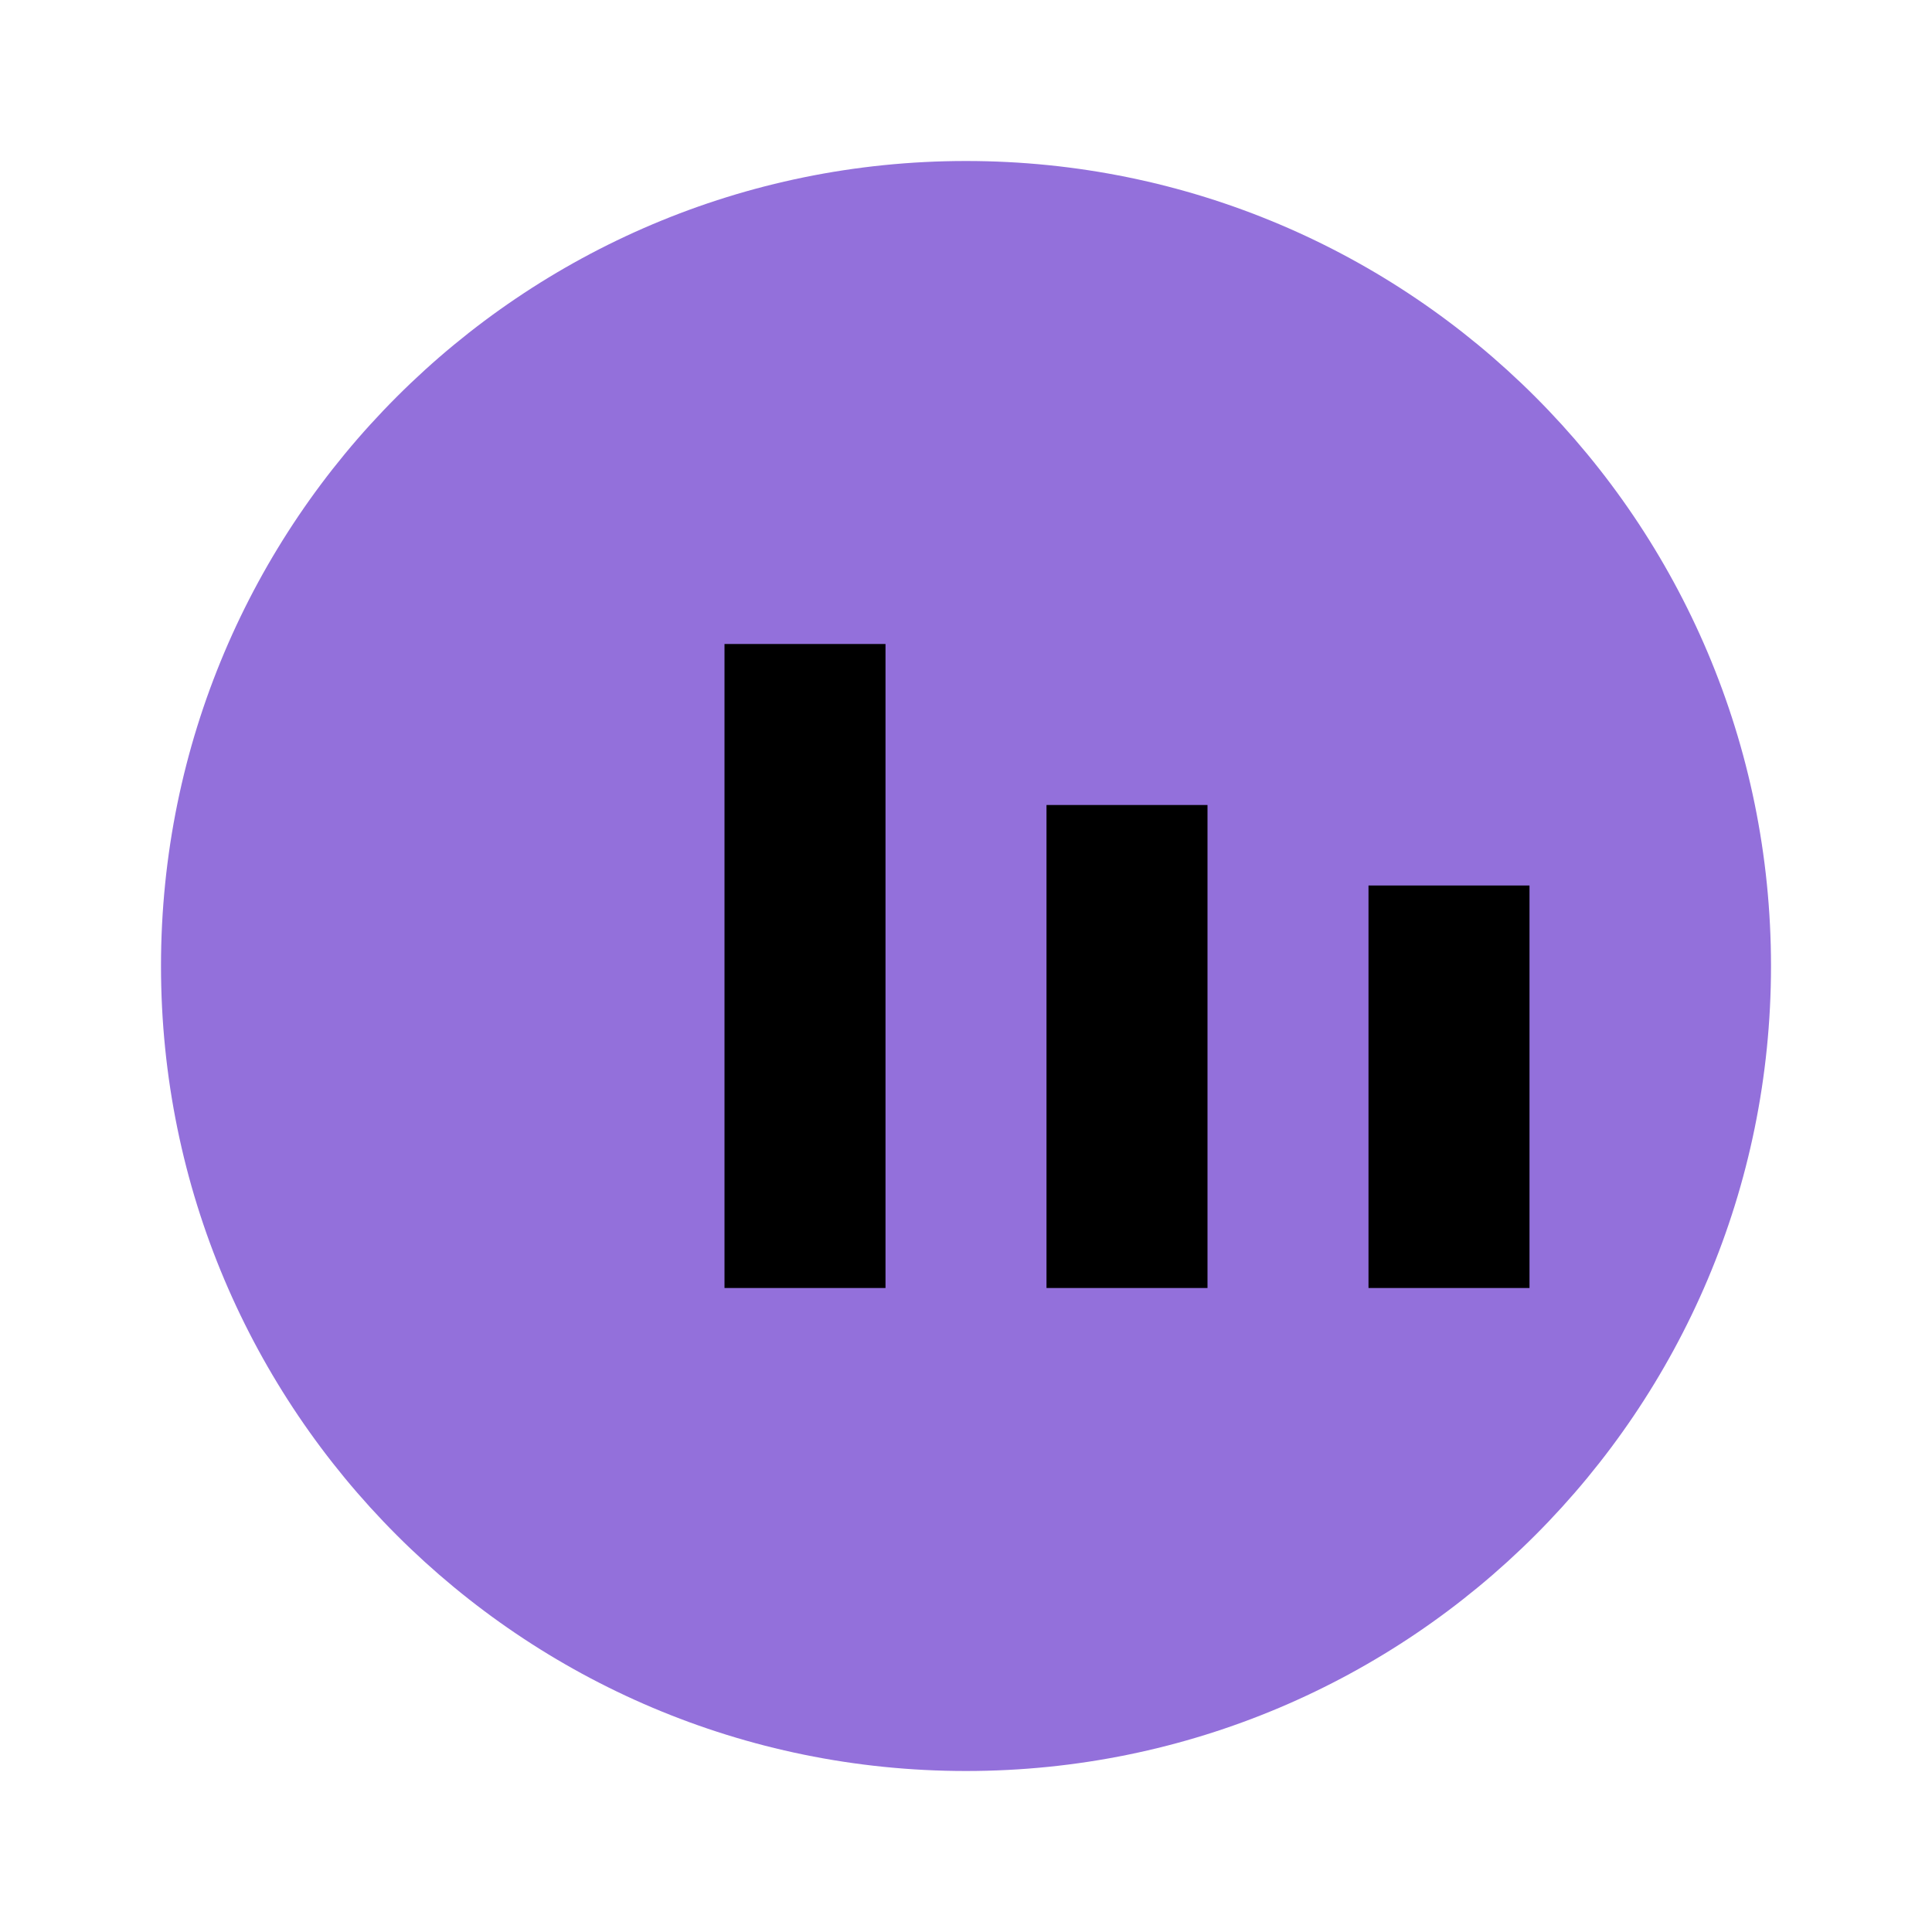
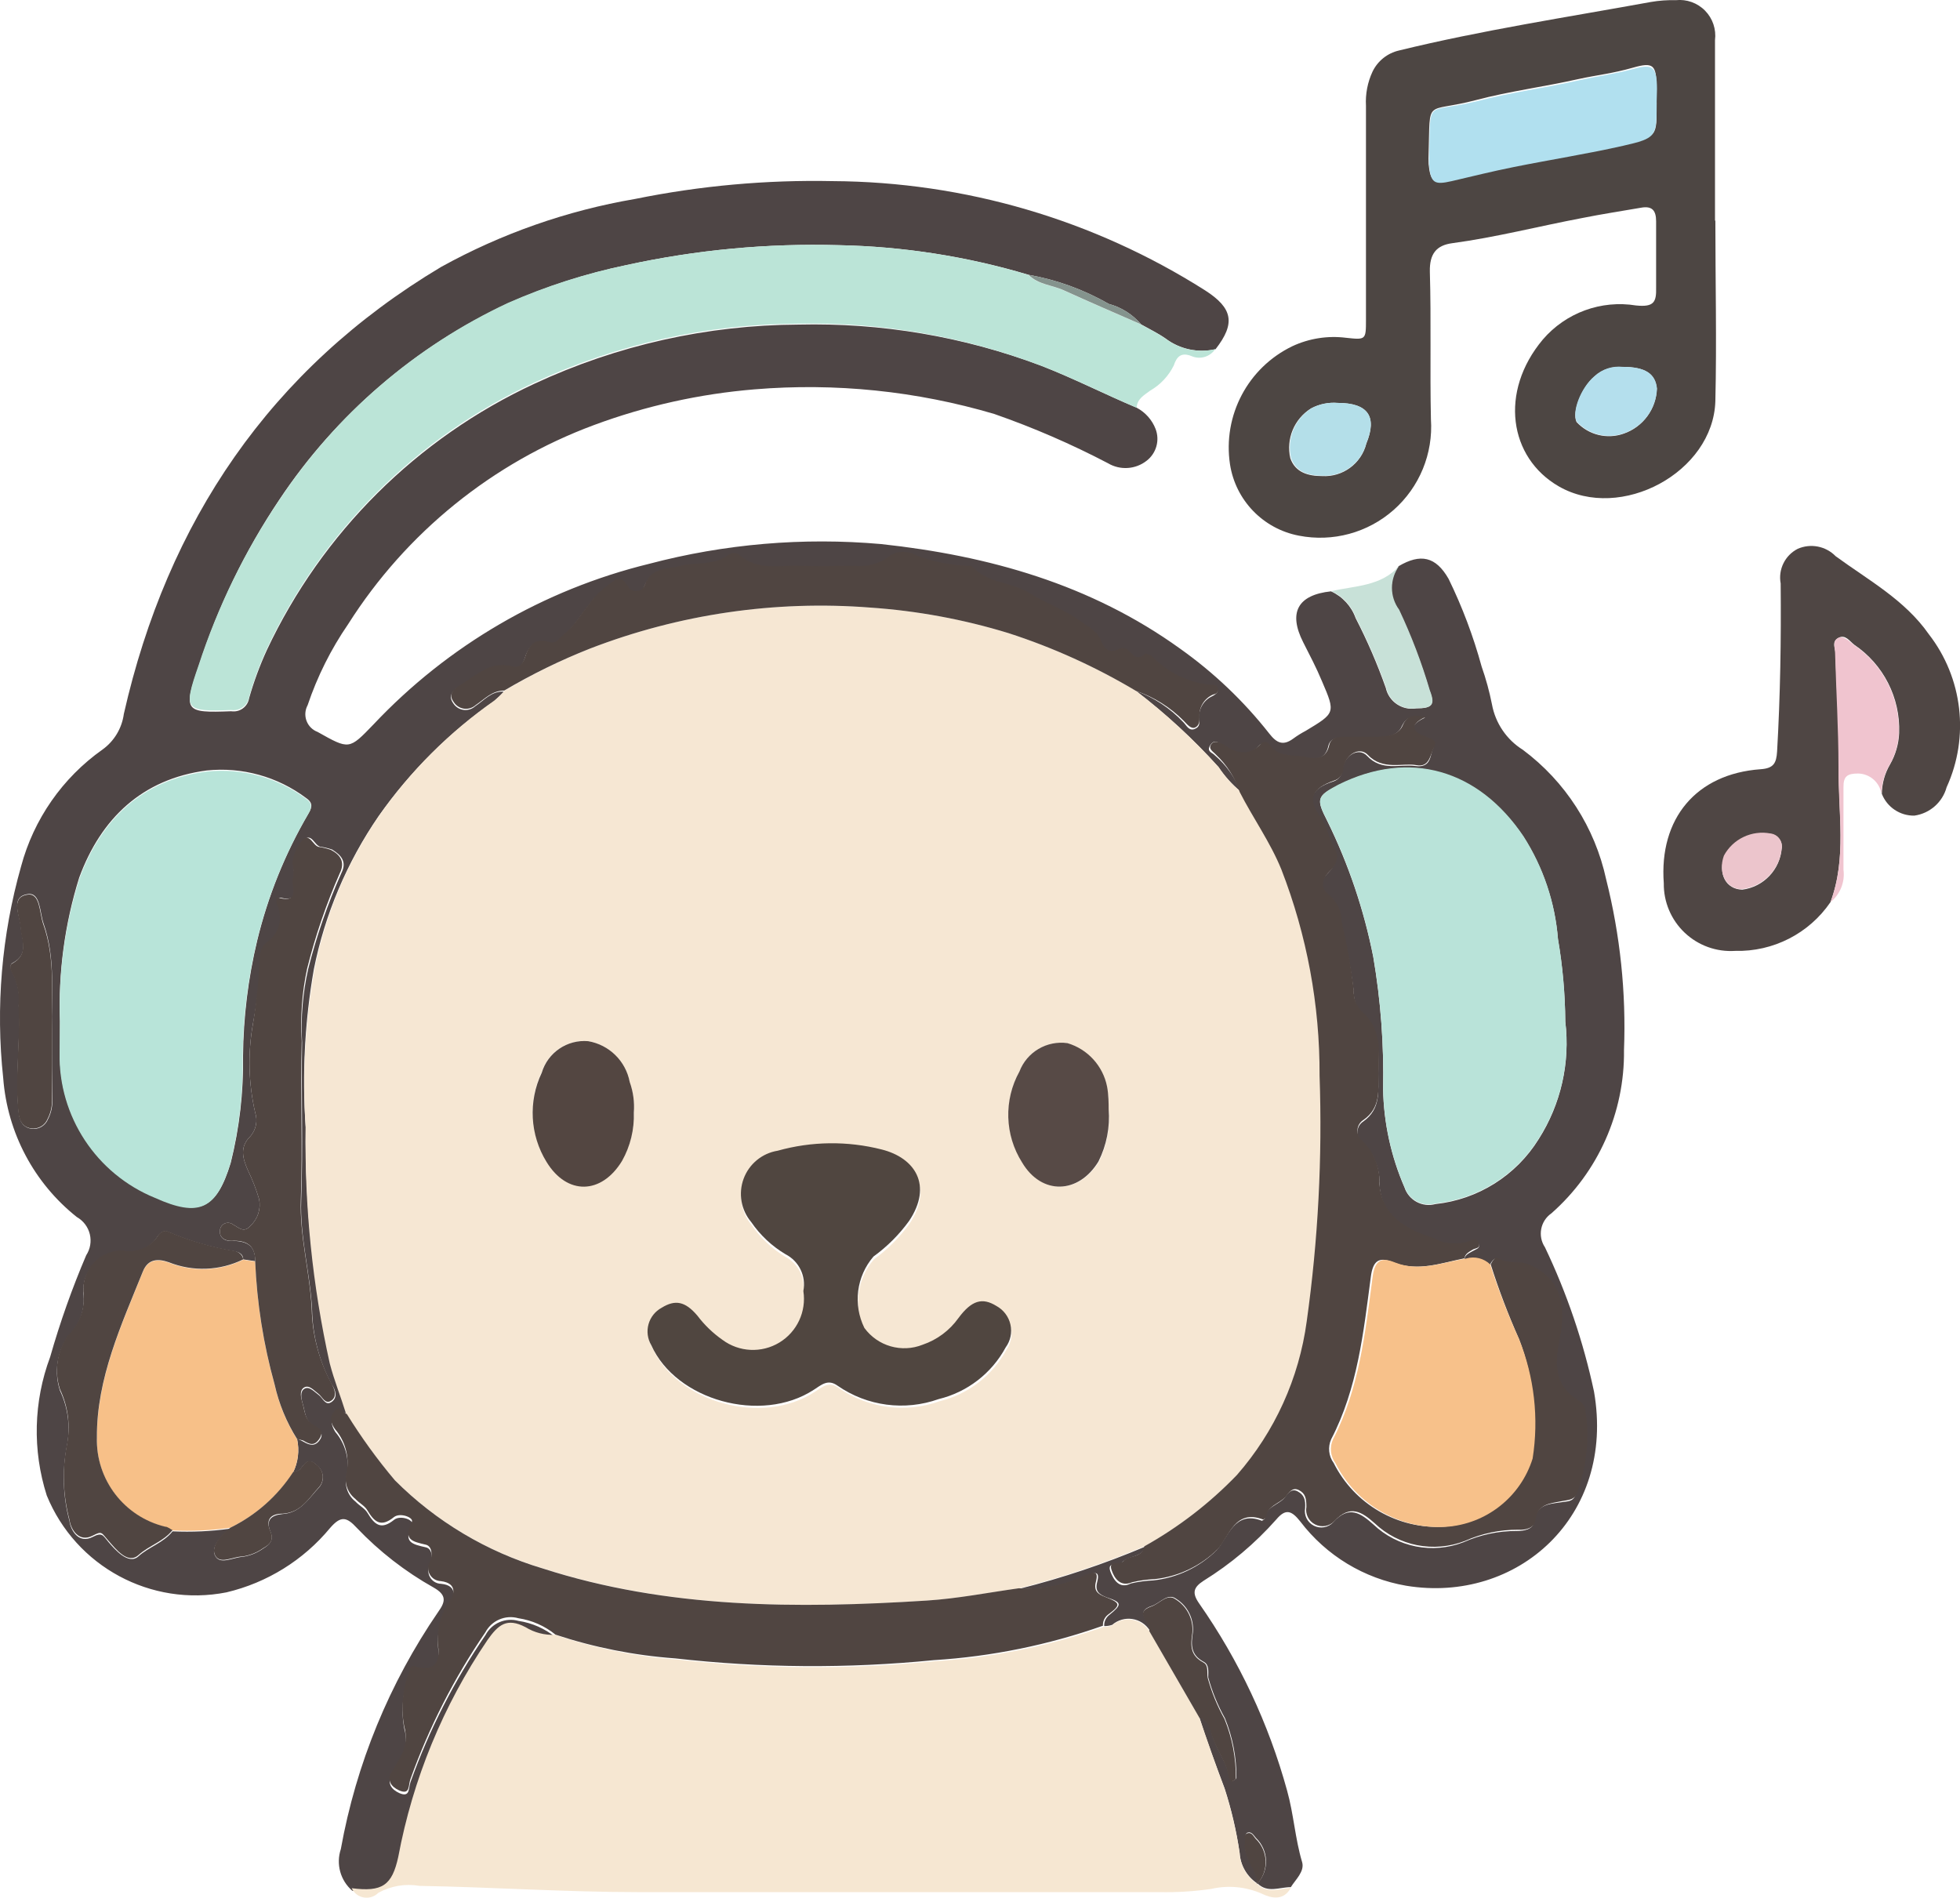
- <svg xmlns="http://www.w3.org/2000/svg" width="48" height="48" fill="none">
-   <circle cx="24" cy="24" r="20" fill="#9370DB" />
-   <path fill="#000" d="M18 32V16h4v16zm8 0V20h4v12zm8 0V22h4v10z" />
+ <svg xmlns="http://www.w3.org/2000/svg" viewBox="0 0 109.84 106.34">
+   <defs>
+     <style>.a{fill:#4e4545;}.b{fill:#f6e7d2;}.c{fill:#4d4643;}.d{fill:#bbe4d7;}.e{fill:#4f4644;}.f{fill:#f0c4cf;}.g{fill:#c8e1d8;}.h{fill:#f6e7d3;}.i{fill:#b8e4d9;}.j{fill:#504541;}.k{fill:#b9e3d9;}.l{fill:#f7c18a;}.m{fill:#f7c088;}.n{fill:#84938d;}.o{fill:#b1e0ef;}.p{fill:#b4dfe9;}.q{fill:#b4dfed;}.r{fill:#ecc5cc;}.s{fill:#504640;}.t{fill:#534641;}.u{fill:#574a46;}</style>
+   </defs>
+   <path class="a" d="M86.57,46.5a2.28,2.28,0,0,1,1.06,1.19,1.55,1.55,0,0,1-.5,1.78,1.92,1.92,0,0,1-2.17.14,47.3,47.3,0,0,0-6.37-2.76,36.68,36.68,0,0,0-13.43-1.38,33.85,33.85,0,0,0-9,2A27.73,27.73,0,0,0,42.38,58.63a18.38,18.38,0,0,0-2.27,4.54,1.06,1.06,0,0,0,.56,1.5c1.78,1,1.76,1,3.13-.42a31.51,31.51,0,0,1,15.44-9,37.88,37.88,0,0,1,13-1.11C78.28,54.79,84,56.4,89,60A24.06,24.06,0,0,1,94,64.76c.42.54.78.7,1.35.28a5.34,5.34,0,0,1,.69-.43c1.66-1,1.68-1,.92-2.77-.31-.75-.69-1.47-1.06-2.2-.84-1.66-.31-2.65,1.56-2.85a2.61,2.61,0,0,1,1.38,1.5,31.37,31.37,0,0,1,1.69,3.91,1.49,1.49,0,0,0,1.7,1.15c.89,0,1.07-.19.75-1a31.21,31.21,0,0,0-1.73-4.52,2.06,2.06,0,0,1,0-2.45c1.22-.72,2.08-.55,2.8.71A28,28,0,0,1,105.9,61a15.45,15.45,0,0,1,.58,2.12,3.81,3.81,0,0,0,1.73,2.55,12.3,12.3,0,0,1,4.67,7.26,33.86,33.86,0,0,1,1,9.57,12,12,0,0,1-4.07,9.15,1.38,1.38,0,0,0-.36,1.9,36.42,36.42,0,0,1,2.75,8.09c1.22,7-4.3,11.9-10.52,10.88a9.47,9.47,0,0,1-5.94-3.6c-.49-.62-.82-.74-1.35-.11a18.35,18.35,0,0,1-4.07,3.43c-.57.37-.66.68-.25,1.27A34,34,0,0,1,95,124c.37,1.32.45,2.7.84,4,.16.53-.38,1-.63,1.41-.64,0-1.3.35-1.87-.21a1.82,1.82,0,0,0-.09-2.55c-.12-.14-.24-.36-.45-.3s-.11.32-.14.49c-.15.9.69,1.51.68,2.37a2.22,2.22,0,0,1-1-1.73,22.38,22.38,0,0,0-.84-3.6c-.5-1.33-1-2.67-1.42-4a1.09,1.09,0,0,1,.67.75c.15.92.84,1.64,1,2.57a.91.91,0,0,0,.17.28c.08-.06.24-.12.24-.19a8.68,8.68,0,0,0-.64-3.34,10.21,10.21,0,0,1-.94-2.3c0-.31.06-.7-.24-.86-.74-.39-.73-.94-.62-1.66a2,2,0,0,0-.94-1.88c-.47-.35-.9.25-1.36.4-1.06.35,0,.92-.12,1.37a1.4,1.4,0,0,0-2.1-.31,1.29,1.29,0,0,1-.45.07.73.73,0,0,1,.27-.61c.74-.6.74-.71-.13-1-.43-.16-.66-.35-.54-.83.18-.68-.12-.57-.59-.4a7.58,7.58,0,0,1-3.72.74,48.33,48.33,0,0,0,7-2.35c-.18.65-.94.47-1.29.89-.18.22-.87-.1-.65.51.17.44.49,1,1.15.66a6.71,6.71,0,0,1,1.25-.17,5.94,5.94,0,0,0,3.55-1.69c.64-.71,1-2.26,2.54-1.65,0,0,.15-.08.16-.13.07-.66.74-.75,1.09-1.14.18-.22.38-.58.75-.38s.45.47.42.94a.92.92,0,0,0,1.57.8c.89-1,1.56-.5,2.25.11a4.81,4.81,0,0,0,5.06,1,7.24,7.24,0,0,1,3-.63c.39,0,.89-.09.95-.51.12-1,.87-1,1.53-1.1.3-.06.62,0,.78-.38a9.31,9.31,0,0,0,.49-4.76.7.7,0,0,0-.32-.46c-1.52-.89-1.38-2.24-1.08-3.67.42-2-.25-3.42-1.8-4-.56-.22-1.19,0-1.72-.37-.1-.08-.3.2-.38.38a1.37,1.37,0,0,0-1.4-.33c0-.27.25-.36.45-.48s.43-.15.36-.38-.38-.19-.57-.09a2.63,2.63,0,0,1-2-.19c-1.45-.46-2.83-1.12-3-3a3.18,3.18,0,0,0-1-2.48.71.71,0,0,1,.09-1.13c1-.71.83-1.71.84-2.7,0-1.22.17-2.46-.93-3.39a1.57,1.57,0,0,1-.44-1.17A31.18,31.18,0,0,0,98,75.35a1.9,1.9,0,0,0-.7-1.5c-.48-.35-.5-.8,0-1.28.31-.32.61-.82.35-1.25-.36-.59-.45-1.29-.86-1.87-.71-1-.44-1.6.78-2a.72.72,0,0,0,.53-.66c.08-.79.9-1.29,1.38-.78.83.88,1.8.45,2.71.57s.81-.62,1-1-.27-.5-.59-.64c-.8-.33-.63-.72.13-1.07-.64-.09-1-.15-1.31.5-.21.49-.84.63-1.42.62s-1.24,0-1.86,0c-.37,0-.74.06-.83.47-.16.75-.73.8-1.26.67-.71-.16-1.57,0-2.1-.71-.14-.2-.36-.13-.5,0-.67.73-1.37.54-2.07,0-.23-.17-.47-.36-.69,0s.12.4.26.56A5,5,0,0,1,92.38,68a6.32,6.32,0,0,1-1.22-1.36,34,34,0,0,0-4.63-4.27,6.89,6.89,0,0,1,2.66,1.76c.17.17.31.51.64.37s.24-.38.24-.61a1.26,1.26,0,0,1,.73-1.22c.13-.06.31-.19.31-.3s-.24-.23-.42-.26a5.28,5.28,0,0,1-3.26-1.58c-.09-.1-.35-.21-.39-.18-.46.45-.7.08-1-.22a.48.48,0,0,0-.55,0c-.48.24-.78-.08-.91-.43-.21-.61-.68-.79-1.15-1.14-.92-.67-2-1-2.9-1.6s-2.37-.56-3.23-1.52c0,0-.15,0-.23,0a9,9,0,0,1-3-.64,1.37,1.37,0,0,0-1.44.14,2.65,2.65,0,0,1-1.85.5c-1,0-2.09,0-3.14,0s-2.34.29-3.33-.6a.54.54,0,0,0-.66,0c-.8.62-1.79.35-2.67.6s-1.61.11-2,1.07a.51.51,0,0,1-.94.07c-.46-.69-.76-.27-1.19,0-1.06.74-1.52,2-2.51,2.8-.24.19-.33.46-.75.32-.69-.25-1.08.13-1.29.78-.11.33-.27.72-.7.6-1.22-.33-2,.47-2.89,1-.38.24-.8.48-.43,1a.81.81,0,0,0,1.22.15c.51-.34.92-.86,1.61-.82a5.9,5.9,0,0,1-.57.55,26.35,26.35,0,0,0-6.46,6.44,23.17,23.17,0,0,0-3.62,8.56A36.53,36.53,0,0,0,40,86.82a56.71,56.71,0,0,0,1.42,13.24c.25,1,.61,1.89.92,2.84-.24-.1-.47-.32-.73,0s-.15.67.05,1a2.88,2.88,0,0,1,.65,2.39,1.41,1.41,0,0,0,.48,1.51c.21.23.52.38.67.63.39.65.75,1,1.5.39.34-.27,1.11,0,1,.27-.51,1,0,1.1.79,1.28.36.09.37.63.23.93a.73.73,0,0,0,.6,1.11c1,.09.71.85.5,1.12a3.7,3.7,0,0,0-.63,2.68c.05.91-.36,1.2-1.24,1-.42-.11-.34.16-.41.33a5.44,5.44,0,0,0-.27,3,2.29,2.29,0,0,1-.12,1.57,10.28,10.28,0,0,1-.53.91c-.38.55-.07.92.37,1.12.62.27.5-.28.63-.63a36.1,36.1,0,0,1,4.2-8.23,1.6,1.6,0,0,1,1.85-.79,4.3,4.3,0,0,1,2.08.92,2.91,2.91,0,0,1-1.66-.43c-1.05-.55-1.53-.13-2.13.72a32.2,32.2,0,0,0-5,12.15c-.35,1.61-.9,2-2.61,1.76a2.17,2.17,0,0,1-.64-2.33,34.23,34.23,0,0,1,5.46-13.3c.41-.57.48-.94-.26-1.36a18.33,18.33,0,0,1-4.3-3.34c-.58-.63-.9-.69-1.5,0a10.74,10.74,0,0,1-5.81,3.61,9,9,0,0,1-10.07-5.43,11.86,11.86,0,0,1,.19-7.76A48.09,48.09,0,0,1,27.7,94a1.51,1.51,0,0,0-.52-2.14,11,11,0,0,1-4.13-7.79,31.23,31.23,0,0,1,1-11.86,11.74,11.74,0,0,1,4.56-6.55,2.94,2.94,0,0,0,1.2-2C32.25,52.9,38,44.34,47.59,38.61A34.49,34.49,0,0,1,58.46,34.8a50.38,50.38,0,0,1,11.08-1A39.35,39.35,0,0,1,90.4,39.92c1.56,1,1.72,1.85.59,3.3a3.39,3.39,0,0,1-2.8-.6c-.43-.3-.91-.53-1.37-.79A3.6,3.6,0,0,0,85,40.68a13.84,13.84,0,0,0-4.49-1.63,39.89,39.89,0,0,0-10.63-1.66A49.28,49.28,0,0,0,58,38.5a33.09,33.09,0,0,0-6.69,2.16,31.26,31.26,0,0,0-12.79,11A37.26,37.26,0,0,0,34,61c-.87,2.52-.78,2.61,1.83,2.51a.88.88,0,0,0,1-.73,18.83,18.83,0,0,1,1-2.71,31,31,0,0,1,15-14.92,35.44,35.44,0,0,1,14.79-3.31A36.2,36.2,0,0,1,81.2,44.14C83,44.84,84.77,45.74,86.57,46.5Zm-47,57.8a3,3,0,0,1,.31.15c.33.19.64.29.91-.1s-.05-.62-.36-.79c-.46-.28-.46-.79-.59-1.22-.08-.27-.18-.7.09-.86s.54.16.79.34.38.64.73.4.24-.66,0-1a9.2,9.2,0,0,1-1.09-4.13c-.1-2.08-.69-4.08-.61-6.18.11-2.94,0-5.9.05-8.84a14.84,14.84,0,0,1,.34-4.11A33.42,33.42,0,0,1,42,72.58c.32-.63,0-1-.52-1.32a3.64,3.64,0,0,0-.67-.16c-.33-.09-.48-.8-.92-.37a2.41,2.41,0,0,0-.52,1.13c-.09.33,0,.7,0,1s.43,1.4-.78,1.1c-.19,0-.17.25-.13.34a1.66,1.66,0,0,1-.54,2.14,1,1,0,0,0-.39.69A33.42,33.42,0,0,1,37.05,81a12.45,12.45,0,0,0,.12,5,1.37,1.37,0,0,1-.26,1.32c-.63.62-.44,1.24-.15,1.91a10.65,10.65,0,0,1,.63,1.62,1.6,1.6,0,0,1-.47,1.48c-.38.45-.66.12-1-.06a.45.45,0,0,0-.72.3c-.06.38.2.64.63.62.81,0,1.36.21,1.34,1.14l-.67-.1c0-.28-.2-.39-.45-.45a16.11,16.11,0,0,1-3.73-1.08c-.27-.15-.52.07-.67.32a1.89,1.89,0,0,1-1.92.78,2.17,2.17,0,0,0-2.19,2.29,2.92,2.92,0,0,1-.88,2.49,3.43,3.43,0,0,0-.43,3,5,5,0,0,1,.38,3.15,9.36,9.36,0,0,0,.15,4.15c.08.58.54,1.29,1.29.91.56-.29.58-.09.9.28s1.11,1.32,1.68.8,1.41-.76,1.91-1.4a17.44,17.44,0,0,0,3.23-.15c-.5.38-1.06,1-.87,1.46.25.62,1,.15,1.56.12a2.66,2.66,0,0,0,1.15-.46c.38-.23.61-.47.42-.94-.29-.68.06-.94.68-1,1-.06,1.48-.9,2.06-1.51a.86.86,0,0,0-.18-1.25c-.44-.42-.65-.06-.9.26-.08.1-.27.12-.4.18A2.85,2.85,0,0,0,39.52,104.3ZM26.23,80.89c0,.58,0,1.16,0,1.74a8.59,8.59,0,0,0,5.34,8.12c2.49,1.12,3.44.65,4.23-1.93a23.2,23.2,0,0,0,.69-6,29,29,0,0,1,.79-6.44,26.35,26.35,0,0,1,2.88-7.14c.25-.41.2-.64-.14-.87a7.92,7.92,0,0,0-5.57-1.54c-3.62.48-5.92,2.69-7.14,6A24.06,24.06,0,0,0,26.23,80.89Zm84.36,0a28.51,28.51,0,0,0-.41-4.6,12.5,12.5,0,0,0-1.93-5.74c-2.52-3.75-6.42-4.89-10.39-2.89-1.21.6-1.23.78-.61,2a30.8,30.8,0,0,1,2.58,7.63,39.11,39.11,0,0,1,.55,7.41,14.48,14.48,0,0,0,1.2,5.5,1.43,1.43,0,0,0,1.73.93,7.78,7.78,0,0,0,5.79-3.64A10,10,0,0,0,110.59,80.9Zm-84.81.43c-.05-1.87.23-3.93-.47-5.92-.22-.61-.16-1.76-.89-1.64-1,.15-.43,1.18-.38,1.86s.48,1.51-.47,2c-.21.12-.06.44.06.64A3.26,3.26,0,0,1,23.92,80c.11,2-.22,4,0,6,.05.5.24.83.71.91a.87.87,0,0,0,.93-.54,2.16,2.16,0,0,0,.24-1.12C25.78,84,25.78,82.75,25.78,81.33Z" transform="translate(-22.87 -23.65)" />
+   <path class="b" d="M90.08,119.91c.47,1.34.92,2.68,1.42,4a22.38,22.38,0,0,1,.84,3.6,2.22,2.22,0,0,0,1,1.73h0c.57.56,1.23.25,1.87.21-.41.74-1.09.59-1.62.33a4.52,4.52,0,0,0-2.84-.27,17.6,17.6,0,0,1-2.89.18c-9.73,0-19.47,0-29.2,0-4.09,0-8.18-.28-12.28-.35a3.52,3.52,0,0,0-2.31.39.92.92,0,0,1-1.49-.26c1.71.22,2.26-.15,2.61-1.76a32.2,32.2,0,0,1,5-12.15c.6-.85,1.08-1.27,2.13-.72a2.91,2.91,0,0,0,1.66.43,27.69,27.69,0,0,0,6.78,1.38,68.72,68.72,0,0,0,14.48.1,35,35,0,0,0,9.49-1.93,1.29,1.29,0,0,0,.45-.07,1.4,1.4,0,0,1,2.1.31Q88.67,117.48,90.08,119.91Z" transform="translate(-22.87 -23.65)" />
+   <path class="c" d="M119,36c0,3.38.08,6.76,0,10.13-.12,4-5.31,6.77-8.77,4.78-2.8-1.61-3.35-5.31-.9-8.23a5.68,5.68,0,0,1,5.23-1.91c1,.1,1.14-.19,1.12-1,0-1.24,0-2.48,0-3.72,0-.61-.23-.87-.84-.76-1.1.19-2.21.36-3.31.58-2.43.46-4.83,1.08-7.28,1.41-.89.12-1.27.6-1.25,1.59.08,2.75,0,5.51.06,8.27a6.22,6.22,0,0,1-7.4,6.53,4.82,4.82,0,0,1-3.86-4,6.3,6.3,0,0,1,3.5-6.62,5.49,5.49,0,0,1,3-.47c1.11.12,1.12.12,1.12-1q0-6,0-12a4,4,0,0,1,.37-1.92,2.19,2.19,0,0,1,1.48-1.18c4.66-1.14,9.4-1.86,14.12-2.72a7.11,7.11,0,0,1,1.39-.1,2,2,0,0,1,2.2,2.24c0,3.38,0,6.76,0,10.13Zm-3.3-6.63v-.81c0-1.26-.16-1.45-1.31-1.12s-2,.41-3.06.64c-1.9.43-3.86.68-5.75,1.18-2.89.76-2.55-.2-2.65,3a5.62,5.62,0,0,0,0,.58c.1,1,.29,1.12,1.27.89,1.16-.27,2.32-.56,3.48-.79,2-.41,4.1-.72,6.12-1.19S115.7,31.32,115.71,29.39ZM97.83,46.23a2.7,2.7,0,0,0-1.49.31,2.6,2.6,0,0,0-1.16,2.79c.28.8,1,1,1.78,1a2.41,2.41,0,0,0,2.48-1.82C100.06,47,99.54,46.23,97.83,46.23Zm16-2a2,2,0,0,0-1.61.52c-.74.64-1.26,2-1,2.55a2.47,2.47,0,0,0,2.65.65,2.76,2.76,0,0,0,1.85-2.51C115.64,44.58,115.06,44.22,113.81,44.21Z" transform="translate(-22.87 -23.65)" />
+   <path class="d" d="M86.57,46.5c-1.8-.76-3.54-1.66-5.37-2.36a36.2,36.2,0,0,0-13.62-2.35A35.44,35.44,0,0,0,52.79,45.1,31,31,0,0,0,37.83,60a18.83,18.83,0,0,0-1,2.71.88.88,0,0,1-1,.73c-2.61.1-2.7,0-1.83-2.51a37.26,37.26,0,0,1,4.56-9.31,31.26,31.26,0,0,1,12.79-11A33.09,33.09,0,0,1,58,38.5a49.28,49.28,0,0,1,11.86-1.11,39.89,39.89,0,0,1,10.63,1.66c.54.56,1.33.57,2,.88,1.43.65,2.87,1.27,4.31,1.9.46.26.94.49,1.37.79a3.39,3.39,0,0,0,2.8.6,1.08,1.08,0,0,1-1.32.39c-.56-.23-.83,0-1,.52a3.32,3.32,0,0,1-1.32,1.41C87,45.79,86.59,46,86.57,46.5Z" transform="translate(-22.87 -23.65)" />
+   <path class="e" d="M125.45,74.21a6.27,6.27,0,0,1-5.34,2.73,3.75,3.75,0,0,1-4-3.79c-.27-3.63,1.82-6.13,5.42-6.39.73-.05.89-.33.93-1,.18-3.13.23-6.27.2-9.41a1.81,1.81,0,0,1,.95-1.94,1.9,1.9,0,0,1,2.13.41c1.83,1.34,3.88,2.45,5.22,4.37a8.34,8.34,0,0,1,1,8.58,2.19,2.19,0,0,1-1.81,1.59,1.92,1.92,0,0,1-1.82-1.22,3.34,3.34,0,0,1,.46-1.65,3.88,3.88,0,0,0,.51-1.76,5.72,5.72,0,0,0-2.52-4.95c-.26-.2-.5-.6-.89-.38s-.17.56-.16.85c.06,2.12.23,4.25.19,6.37C125.87,69.16,126.38,71.73,125.45,74.21Zm-2.73-3a.72.72,0,0,0-.6-.82,2.45,2.45,0,0,0-2.61,1.24c-.38,1,.09,1.86,1,1.88A2.54,2.54,0,0,0,122.72,71.18Z" transform="translate(-22.87 -23.65)" />
+   <path class="f" d="M125.45,74.21c.93-2.48.42-5,.45-7.58,0-2.12-.13-4.25-.19-6.37,0-.29-.16-.68.16-.85s.63.18.89.38a5.72,5.72,0,0,1,2.52,4.95,3.88,3.88,0,0,1-.51,1.76,3.34,3.34,0,0,0-.46,1.65A1.35,1.35,0,0,0,127,67c-.6,0-.83.15-.82.77,0,1.54,0,3.08,0,4.62A2,2,0,0,1,125.45,74.21Z" transform="translate(-22.87 -23.65)" />
+   <path class="g" d="M101.28,55.37a2.06,2.06,0,0,0,0,2.45A31.21,31.21,0,0,1,103,62.34c.32.82.14,1-.75,1a1.49,1.49,0,0,1-1.7-1.15,31.37,31.37,0,0,0-1.69-3.91,2.61,2.61,0,0,0-1.38-1.5C98.81,56.47,100.26,56.52,101.28,55.37Z" transform="translate(-22.87 -23.65)" />
+   <path class="h" d="M87,110.31a48.33,48.33,0,0,1-7,2.35c-1.72.24-3.43.58-5.16.69-7.26.46-14.5.46-21.53-1.8A19.62,19.62,0,0,1,45,106.61a30.78,30.78,0,0,1-2.73-3.71c-.31-1-.67-1.88-.92-2.84A56.71,56.71,0,0,1,40,86.82a36.53,36.53,0,0,1,.51-8.92,23.17,23.17,0,0,1,3.62-8.56,26.35,26.35,0,0,1,6.46-6.44,5.9,5.9,0,0,0,.57-.55A33.85,33.85,0,0,1,55.93,60a35.86,35.86,0,0,1,15.71-2.3,34.52,34.52,0,0,1,7.74,1.43,34.87,34.87,0,0,1,7.15,3.24,34,34,0,0,1,4.63,4.27A6.32,6.32,0,0,0,92.38,68c.75,1.47,1.72,2.82,2.34,4.35A31.5,31.5,0,0,1,96.86,83.9a79.32,79.32,0,0,1-.72,13.77,16.4,16.4,0,0,1-3.91,8.61A22.27,22.27,0,0,1,87,110.31ZM67.89,96a2.86,2.86,0,0,1-4.49,2.86A6.27,6.27,0,0,1,62,97.5c-.7-.8-1.26-.91-2-.44a1.51,1.51,0,0,0-.58,2.1c1.38,3.09,6.16,4.42,9.1,2.5.45-.29.8-.62,1.34-.23a6.25,6.25,0,0,0,5.66.75,5.84,5.84,0,0,0,3.76-2.9A1.58,1.58,0,0,0,78.73,97c-.79-.49-1.39-.34-2.13.68a4.07,4.07,0,0,1-2,1.49,2.77,2.77,0,0,1-3.27-.94,3.66,3.66,0,0,1,.51-4,8.94,8.94,0,0,0,2-2c1.33-2,.33-3.58-1.54-4a11.29,11.29,0,0,0-5.83.07,2.45,2.45,0,0,0-1.48,4,6.11,6.11,0,0,0,1.92,1.8A1.9,1.9,0,0,1,67.89,96Zm-9.5-10a4.12,4.12,0,0,0-.23-1.67A2.86,2.86,0,0,0,55.83,82a2.49,2.49,0,0,0-2.6,1.73,5.23,5.23,0,0,0,.27,5c1.15,1.88,3.08,1.83,4.23-.06A5.16,5.16,0,0,0,58.39,86ZM85,85.81c0-.27,0-.77-.12-1.27a3.19,3.19,0,0,0-2.22-2.43A2.51,2.51,0,0,0,80,83.7a5,5,0,0,0,.18,5.1c1.1,1.85,3.17,1.77,4.28-.06A5.56,5.56,0,0,0,85,85.81Z" transform="translate(-22.87 -23.65)" />
+   <path class="i" d="M26.23,80.89a24.06,24.06,0,0,1,1.09-8c1.22-3.33,3.52-5.54,7.14-6A7.92,7.92,0,0,1,40,68.4c.34.23.39.46.14.87a26.35,26.35,0,0,0-2.88,7.14,29,29,0,0,0-.79,6.44,23.2,23.2,0,0,1-.69,6c-.79,2.58-1.74,3.05-4.23,1.93a8.59,8.59,0,0,1-5.34-8.12C26.21,82.05,26.23,81.47,26.23,80.89Z" transform="translate(-22.87 -23.65)" />
+   <path class="j" d="M87,110.31a22.27,22.27,0,0,0,5.19-4,16.4,16.4,0,0,0,3.91-8.61,79.32,79.32,0,0,0,.72-13.77,31.5,31.5,0,0,0-2.14-11.55c-.62-1.53-1.59-2.88-2.34-4.35A5,5,0,0,0,91,65.93c-.14-.16-.43-.3-.26-.56s.46-.12.69,0c.7.49,1.4.68,2.07,0,.14-.16.36-.23.5,0,.53.76,1.39.55,2.1.71.53.13,1.1.08,1.26-.67.09-.41.46-.47.83-.47.62,0,1.24,0,1.86,0s1.21-.13,1.42-.62c.27-.65.67-.59,1.31-.5-.76.35-.93.74-.13,1.07.32.14.83.2.59.64s-.25,1.14-1,1-1.88.31-2.71-.57c-.48-.51-1.3,0-1.38.78a.72.72,0,0,1-.53.66c-1.22.44-1.49,1-.78,2,.41.58.5,1.28.86,1.87.26.43,0,.93-.35,1.25-.47.48-.45.93,0,1.28a1.9,1.9,0,0,1,.7,1.5,31.18,31.18,0,0,1,.69,3.86,1.57,1.57,0,0,0,.44,1.17c1.1.93,1,2.17.93,3.39,0,1,.17,2-.84,2.7a.71.71,0,0,0-.09,1.13,3.18,3.18,0,0,1,1,2.48c.16,1.84,1.54,2.5,3,3a2.63,2.63,0,0,0,2,.19c.19-.1.47-.23.57.09s-.21.28-.36.38-.42.21-.45.48c-1.31.26-2.61.77-4,.22-.79-.32-1.13-.1-1.25.83-.41,3.11-.74,6.24-2.22,9.09a1.33,1.33,0,0,0,.14,1.33,6.49,6.49,0,0,0,6.18,3.57,5.47,5.47,0,0,0,4.87-3.83A12.65,12.65,0,0,0,108,98.7a40,40,0,0,1-1.59-4.19c.08-.18.28-.46.38-.38.53.39,1.16.15,1.72.37,1.55.61,2.22,2,1.8,4-.3,1.43-.44,2.78,1.08,3.67a.7.7,0,0,1,.32.46,9.31,9.31,0,0,1-.49,4.76c-.16.33-.48.32-.78.38-.66.14-1.41.13-1.53,1.1-.06.42-.56.54-.95.51a7.24,7.24,0,0,0-3,.63,4.81,4.81,0,0,1-5.06-1c-.69-.61-1.36-1.08-2.25-.11a.92.92,0,0,1-1.57-.8c0-.47-.05-.75-.42-.94s-.57.16-.75.38c-.35.39-1,.48-1.09,1.14,0,0-.13.15-.16.13-1.58-.61-1.9.94-2.54,1.65a5.94,5.94,0,0,1-3.55,1.69,6.71,6.71,0,0,0-1.25.17c-.66.29-1-.22-1.15-.66-.22-.61.47-.29.65-.51C86.1,110.78,86.86,111,87,110.31Z" transform="translate(-22.87 -23.65)" />
+   <path class="k" d="M110.59,80.9a10,10,0,0,1-1.49,6.56,7.78,7.78,0,0,1-5.79,3.64,1.43,1.43,0,0,1-1.73-.93,14.48,14.48,0,0,1-1.2-5.5,39.11,39.11,0,0,0-.55-7.41,30.8,30.8,0,0,0-2.58-7.63c-.62-1.18-.6-1.36.61-2,4-2,7.87-.86,10.39,2.89a12.5,12.5,0,0,1,1.93,5.74A28.51,28.51,0,0,1,110.59,80.9Z" transform="translate(-22.87 -23.65)" />
+   <path class="j" d="M42.31,102.9A30.78,30.78,0,0,0,45,106.61a19.62,19.62,0,0,0,8.28,4.94c7,2.26,14.27,2.26,21.53,1.8,1.73-.11,3.44-.45,5.16-.69a7.58,7.58,0,0,0,3.72-.74c.47-.17.77-.28.59.4-.12.48.11.67.54.83.87.34.87.45.13,1a.73.73,0,0,0-.27.61,35,35,0,0,1-9.49,1.93,68.72,68.72,0,0,1-14.48-.1A27.69,27.69,0,0,1,54,115.26a4.3,4.3,0,0,0-2.08-.92,1.6,1.6,0,0,0-1.85.79,36.1,36.1,0,0,0-4.2,8.23c-.13.35,0,.9-.63.63-.44-.2-.75-.57-.37-1.12a10.28,10.28,0,0,0,.53-.91,2.29,2.29,0,0,0,.12-1.57,5.44,5.44,0,0,1,.27-3c.07-.17,0-.44.41-.33.88.22,1.29-.07,1.24-1a3.7,3.7,0,0,1,.63-2.68c.21-.27.5-1-.5-1.12a.73.73,0,0,1-.6-1.11c.14-.3.13-.84-.23-.93-.75-.18-1.3-.26-.79-1.28.12-.24-.65-.54-1-.27-.75.61-1.11.26-1.5-.39-.15-.25-.46-.4-.67-.63a1.41,1.41,0,0,1-.48-1.51,2.88,2.88,0,0,0-.65-2.39c-.2-.28-.36-.62-.05-1S42.07,102.8,42.31,102.9Z" transform="translate(-22.87 -23.65)" />
+   <path class="l" d="M106.38,94.51A40,40,0,0,0,108,98.7a12.65,12.65,0,0,1,.76,6.69,5.47,5.47,0,0,1-4.87,3.83,6.49,6.49,0,0,1-6.18-3.57,1.33,1.33,0,0,1-.14-1.33c1.48-2.85,1.81-6,2.22-9.09.12-.93.46-1.15,1.25-.83,1.36.55,2.66,0,4-.22A1.37,1.37,0,0,1,106.38,94.51Z" transform="translate(-22.87 -23.65)" />
+   <path class="m" d="M35.77,109.27a17.44,17.44,0,0,1-3.23.15c-.14-.06-.27-.14-.41-.19a5,5,0,0,1-3.83-5c0-3.35,1.37-6.3,2.58-9.31.29-.71.85-.72,1.45-.51a5.14,5.14,0,0,0,4.17-.16l.67.1a30.45,30.45,0,0,0,1.09,6.91,9.71,9.71,0,0,0,1.26,3.06,2.85,2.85,0,0,1-.23,1.86A8.81,8.81,0,0,1,35.77,109.27Z" transform="translate(-22.87 -23.65)" />
+   <path class="j" d="M86.53,62.37a34.87,34.87,0,0,0-7.15-3.24,34.52,34.52,0,0,0-7.74-1.43A35.86,35.86,0,0,0,55.93,60a33.85,33.85,0,0,0-4.8,2.35c-.69,0-1.1.48-1.61.82A.81.81,0,0,1,48.3,63c-.37-.5.05-.74.43-1,.89-.55,1.67-1.35,2.89-1,.43.12.59-.27.7-.6.21-.65.6-1,1.29-.78.42.14.51-.13.75-.32,1-.79,1.45-2.06,2.51-2.8.43-.31.73-.73,1.19,0a.51.51,0,0,0,.94-.07c.38-1,1.23-.86,2-1.07s1.87,0,2.67-.6a.54.54,0,0,1,.66,0c1,.89,2.2.56,3.33.6s2.1,0,3.14,0a2.65,2.65,0,0,0,1.85-.5,1.37,1.37,0,0,1,1.44-.14,9,9,0,0,0,3,.64c.08,0,.19,0,.23,0,.86,1,2.2.88,3.23,1.52s2,.93,2.9,1.6c.47.35.94.53,1.15,1.14.13.35.43.67.91.43a.48.48,0,0,1,.55,0c.3.3.54.67,1,.22,0,0,.3.08.39.18a5.28,5.28,0,0,0,3.26,1.58c.18,0,.43,0,.42.26s-.18.24-.31.3a1.26,1.26,0,0,0-.73,1.22c0,.23,0,.5-.24.61s-.47-.2-.64-.37A6.89,6.89,0,0,0,86.53,62.37Z" transform="translate(-22.87 -23.65)" />
+   <path class="j" d="M39.52,104.3a9.71,9.71,0,0,1-1.26-3.06,30.45,30.45,0,0,1-1.09-6.91c0-.93-.53-1.18-1.34-1.14-.43,0-.69-.24-.63-.62a.45.45,0,0,1,.72-.3c.34.18.62.51,1,.06a1.6,1.6,0,0,0,.47-1.48,10.65,10.65,0,0,0-.63-1.62c-.29-.67-.48-1.29.15-1.91A1.37,1.37,0,0,0,37.17,86a12.45,12.45,0,0,1-.12-5,33.42,33.42,0,0,0,.39-3.86,1,1,0,0,1,.39-.69,1.66,1.66,0,0,0,.54-2.14c0-.09-.06-.39.13-.34,1.21.3.68-.65.78-1.1s-.05-.71,0-1a2.41,2.41,0,0,1,.52-1.13c.44-.43.59.28.92.37a3.64,3.64,0,0,1,.67.16c.55.27.84.69.52,1.32a33.42,33.42,0,0,0-1.83,5.35A14.84,14.84,0,0,0,39.78,82c-.08,2.94.06,5.9-.05,8.84-.08,2.1.51,4.1.61,6.18a9.2,9.2,0,0,0,1.09,4.13c.21.37.34.77,0,1s-.5-.23-.73-.4-.51-.51-.79-.34-.17.59-.09.86c.13.43.13.94.59,1.22.31.17.66.33.36.79s-.58.29-.91.1A3,3,0,0,0,39.52,104.3Z" transform="translate(-22.87 -23.65)" />
+   <path class="j" d="M36.5,94.23a5.14,5.14,0,0,1-4.17.16c-.6-.21-1.16-.2-1.45.51-1.21,3-2.6,6-2.58,9.31a5,5,0,0,0,3.83,5c.14,0,.27.13.41.19-.5.64-1.31.86-1.91,1.4s-1.27-.34-1.68-.8-.34-.57-.9-.28c-.75.38-1.21-.33-1.29-.91a9.36,9.36,0,0,1-.15-4.15,5,5,0,0,0-.38-3.15,3.43,3.43,0,0,1,.43-3,2.92,2.92,0,0,0,.88-2.49,2.17,2.17,0,0,1,2.19-2.29A1.89,1.89,0,0,0,31.65,93c.15-.25.4-.47.67-.32a16.11,16.11,0,0,0,3.73,1.08C36.3,93.84,36.47,94,36.5,94.23Z" transform="translate(-22.87 -23.65)" />
+   <path class="j" d="M25.78,81.33c0,1.42,0,2.66,0,3.9a2.16,2.16,0,0,1-.24,1.12.87.87,0,0,1-.93.54c-.47-.08-.66-.41-.71-.91-.21-2,.12-4,0-6a3.26,3.26,0,0,0-.29-1.69c-.12-.2-.27-.52-.06-.64.95-.52.52-1.3.47-2s-.58-1.71.38-1.86c.73-.12.67,1,.89,1.64C26,77.4,25.73,79.46,25.78,81.33Z" transform="translate(-22.87 -23.65)" />
+   <path class="j" d="M90.08,119.91q-1.41-2.43-2.81-4.86c.15-.45-.94-1,.12-1.37.46-.15.89-.75,1.36-.4a2,2,0,0,1,.94,1.88c-.11.72-.12,1.27.62,1.66.3.16.19.55.24.86a10.21,10.21,0,0,0,.94,2.3,8.68,8.68,0,0,1,.64,3.34c0,.07-.16.13-.24.19a.91.91,0,0,1-.17-.28c-.13-.93-.82-1.65-1-2.57A1.09,1.09,0,0,0,90.08,119.91Z" transform="translate(-22.87 -23.65)" />
+   <path class="j" d="M35.77,109.27a8.81,8.81,0,0,0,3.52-3.11c.13-.06.32-.08.4-.18.25-.32.46-.68.9-.26a.86.86,0,0,1,.18,1.25c-.58.61-1,1.45-2.06,1.51-.62,0-1,.29-.68,1,.19.47,0,.71-.42.94a2.66,2.66,0,0,1-1.15.46c-.55,0-1.31.5-1.56-.12C34.71,110.27,35.27,109.65,35.77,109.27Z" transform="translate(-22.87 -23.65)" />
+   <path class="n" d="M86.82,41.83c-1.44-.63-2.88-1.25-4.31-1.9-.66-.31-1.45-.32-2-.88A13.84,13.84,0,0,1,85,40.68,3.6,3.6,0,0,1,86.82,41.83Z" transform="translate(-22.87 -23.65)" />
+   <path class="j" d="M93.32,129.25c0-.86-.83-1.47-.68-2.37,0-.17-.1-.42.14-.49s.33.16.45.3a1.82,1.82,0,0,1,.09,2.55Z" transform="translate(-22.87 -23.65)" />
+   <path class="o" d="M115.71,29.39c0,1.93,0,2-1.88,2.43s-4.08.78-6.12,1.19c-1.16.23-2.32.52-3.48.79-1,.23-1.17.1-1.27-.89a5.62,5.62,0,0,1,0-.58c.1-3.25-.24-2.29,2.65-3,1.89-.5,3.85-.75,5.75-1.18,1-.23,2-.35,3.06-.64s1.3-.14,1.31,1.12Z" transform="translate(-22.87 -23.65)" />
+   <path class="p" d="M97.83,46.23c1.71,0,2.23.77,1.61,2.26A2.41,2.41,0,0,1,97,50.31c-.78,0-1.5-.18-1.78-1a2.6,2.6,0,0,1,1.16-2.79A2.7,2.7,0,0,1,97.83,46.23Z" transform="translate(-22.87 -23.65)" />
+   <path class="q" d="M113.81,44.21c1.25,0,1.83.37,1.92,1.21a2.76,2.76,0,0,1-1.85,2.51,2.47,2.47,0,0,1-2.65-.65c-.29-.54.23-1.91,1-2.55A2,2,0,0,1,113.81,44.21Z" transform="translate(-22.87 -23.65)" />
+   <path class="r" d="M122.72,71.18a2.54,2.54,0,0,1-2.24,2.3c-.88,0-1.35-.92-1-1.88a2.45,2.45,0,0,1,2.61-1.24A.72.72,0,0,1,122.72,71.18Z" transform="translate(-22.87 -23.65)" />
+   <path class="s" d="M67.89,96a1.9,1.9,0,0,0-1-2.06,6.11,6.11,0,0,1-1.92-1.8,2.45,2.45,0,0,1,1.48-4,11.29,11.29,0,0,1,5.83-.07c1.87.47,2.87,2,1.54,4a8.94,8.94,0,0,1-2,2,3.66,3.66,0,0,0-.51,4,2.77,2.77,0,0,0,3.27.94,4.07,4.07,0,0,0,2-1.49c.74-1,1.34-1.17,2.13-.68a1.58,1.58,0,0,1,.52,2.32,5.84,5.84,0,0,1-3.76,2.9,6.25,6.25,0,0,1-5.66-.75c-.54-.39-.89-.06-1.34.23-2.94,1.92-7.72.59-9.1-2.5a1.51,1.51,0,0,1,.58-2.1c.76-.47,1.32-.36,2,.44a6.27,6.27,0,0,0,1.41,1.36A2.86,2.86,0,0,0,67.89,96Z" transform="translate(-22.87 -23.65)" />
+   <path class="t" d="M58.39,86a5.16,5.16,0,0,1-.66,2.71c-1.15,1.89-3.08,1.94-4.23.06a5.23,5.23,0,0,1-.27-5A2.49,2.49,0,0,1,55.83,82a2.86,2.86,0,0,1,2.33,2.29A4.12,4.12,0,0,1,58.39,86Z" transform="translate(-22.87 -23.65)" />
+   <path class="u" d="M85,85.81a5.56,5.56,0,0,1-.57,2.93c-1.11,1.83-3.18,1.91-4.28.06A5,5,0,0,1,80,83.7a2.51,2.51,0,0,1,2.69-1.59,3.19,3.19,0,0,1,2.22,2.43C85,85,85,85.54,85,85.81Z" transform="translate(-22.87 -23.65)" />
</svg>
